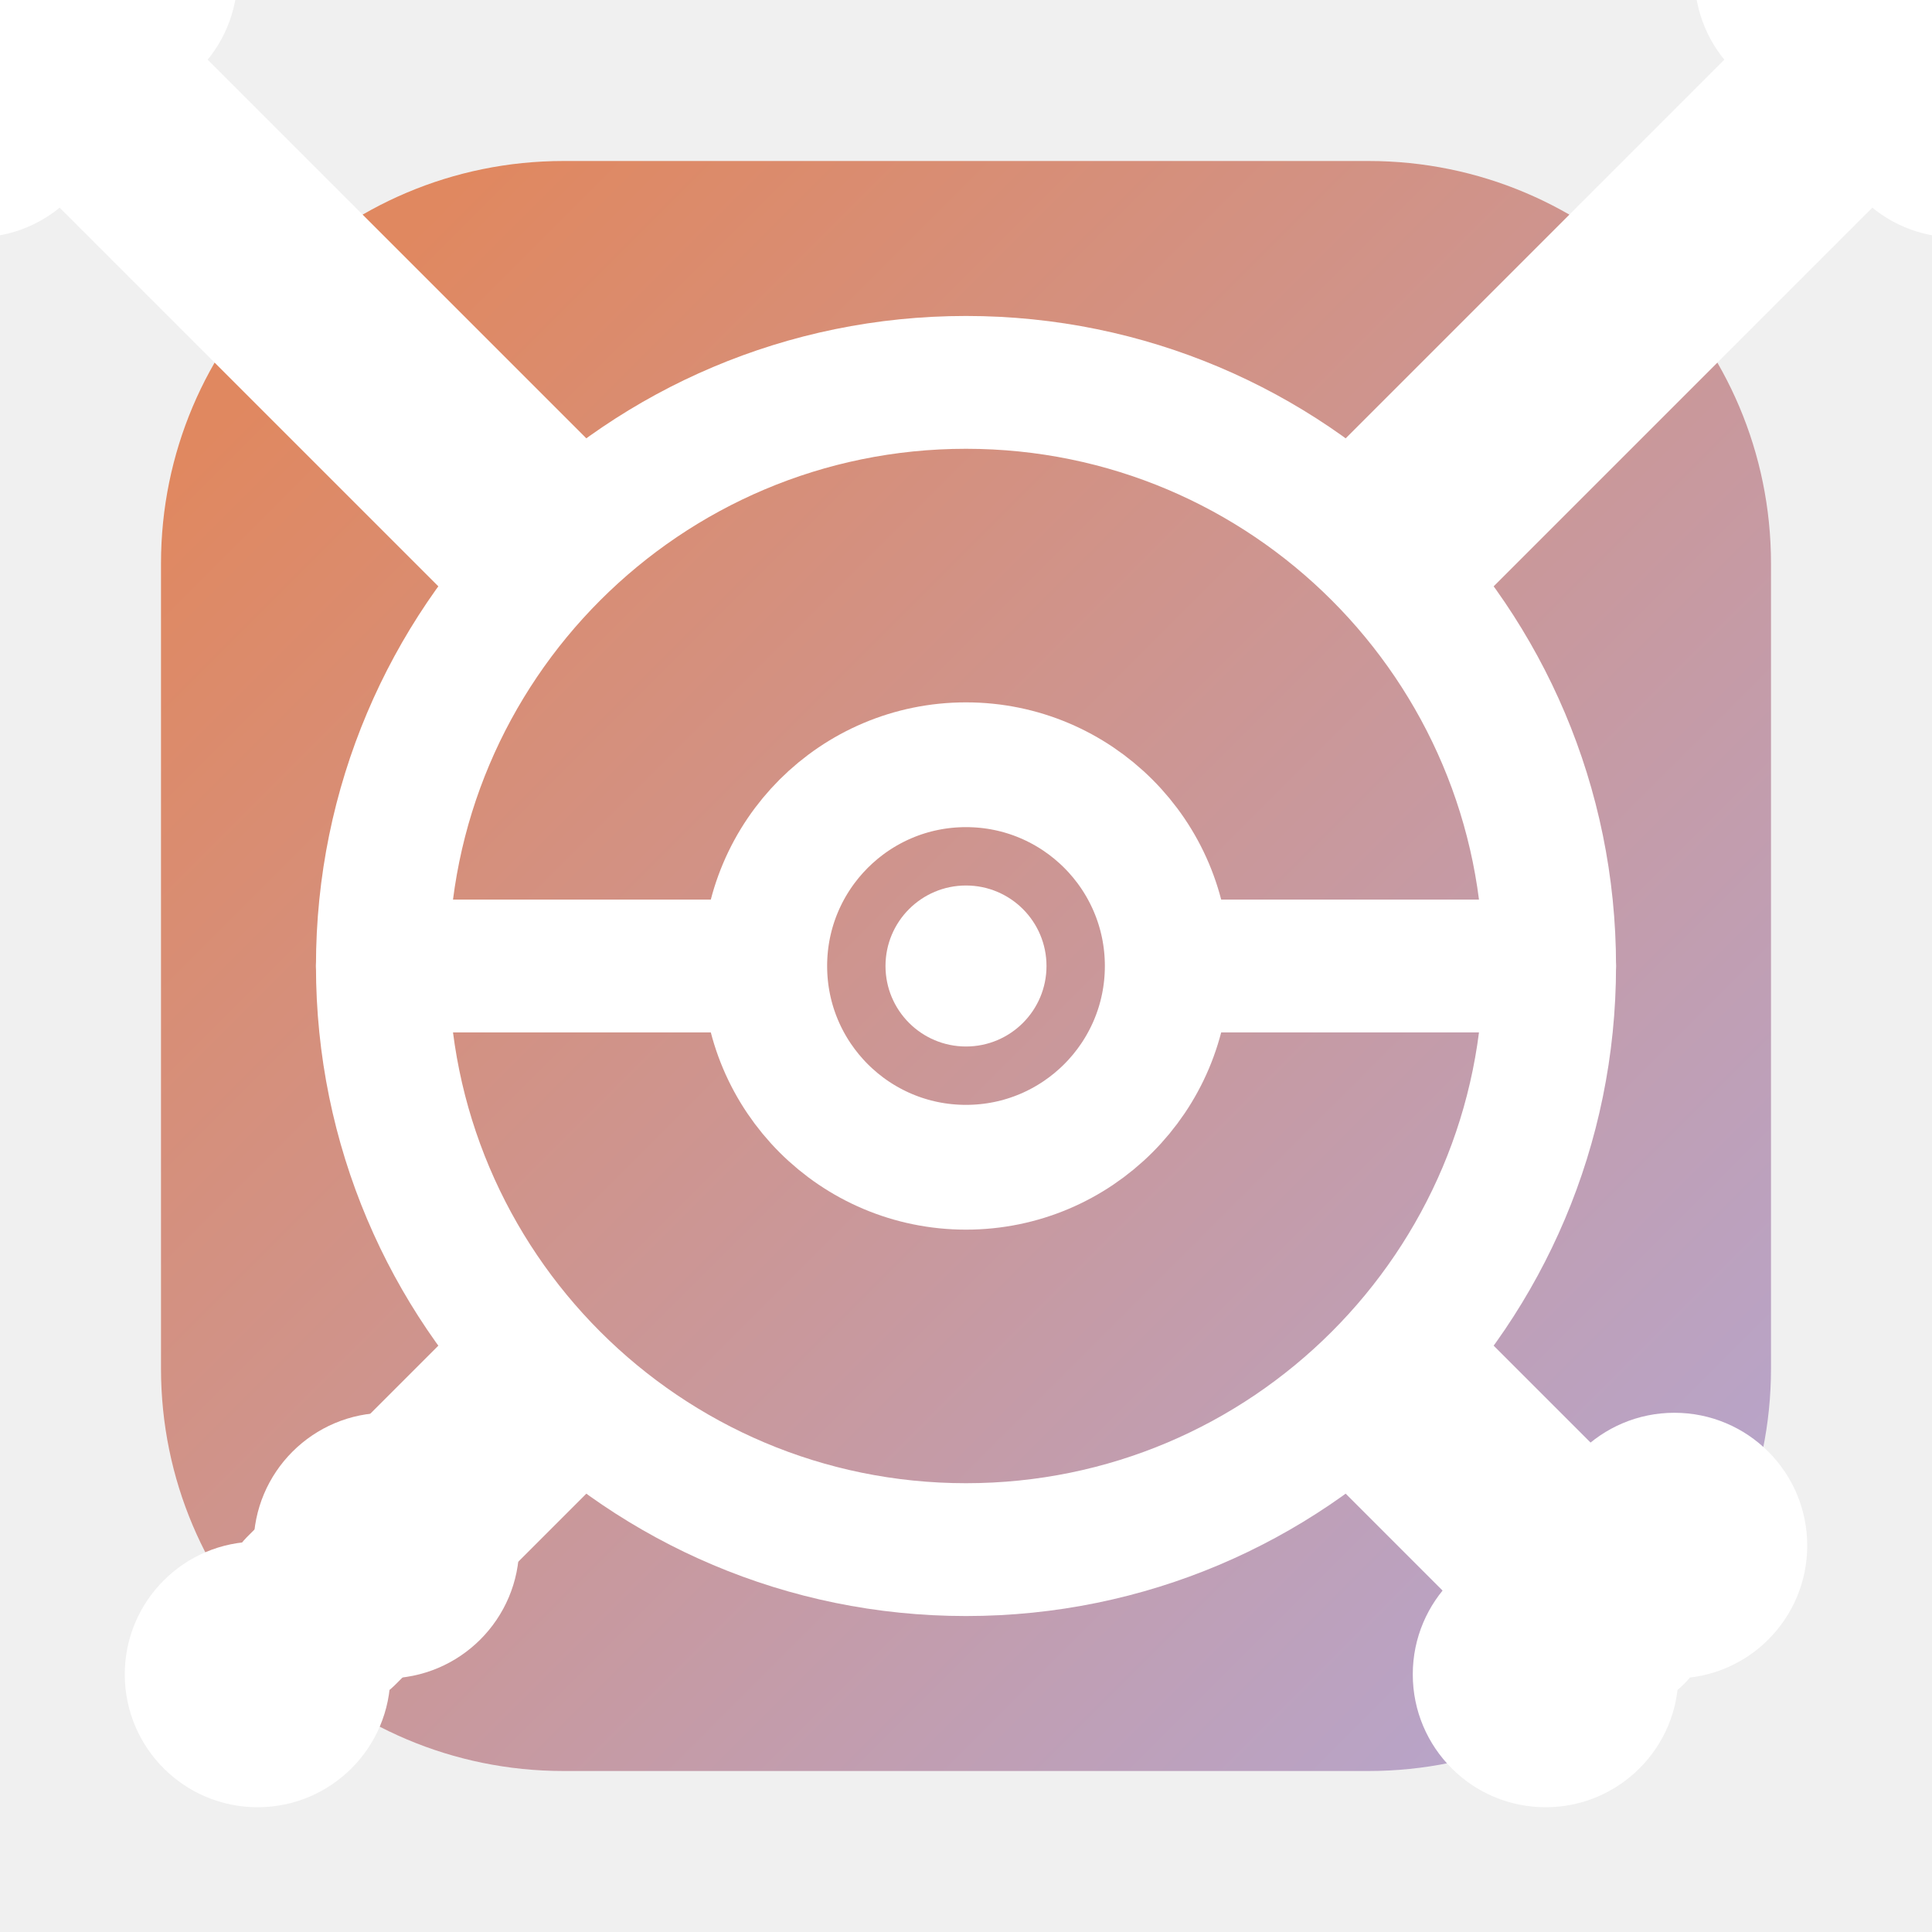
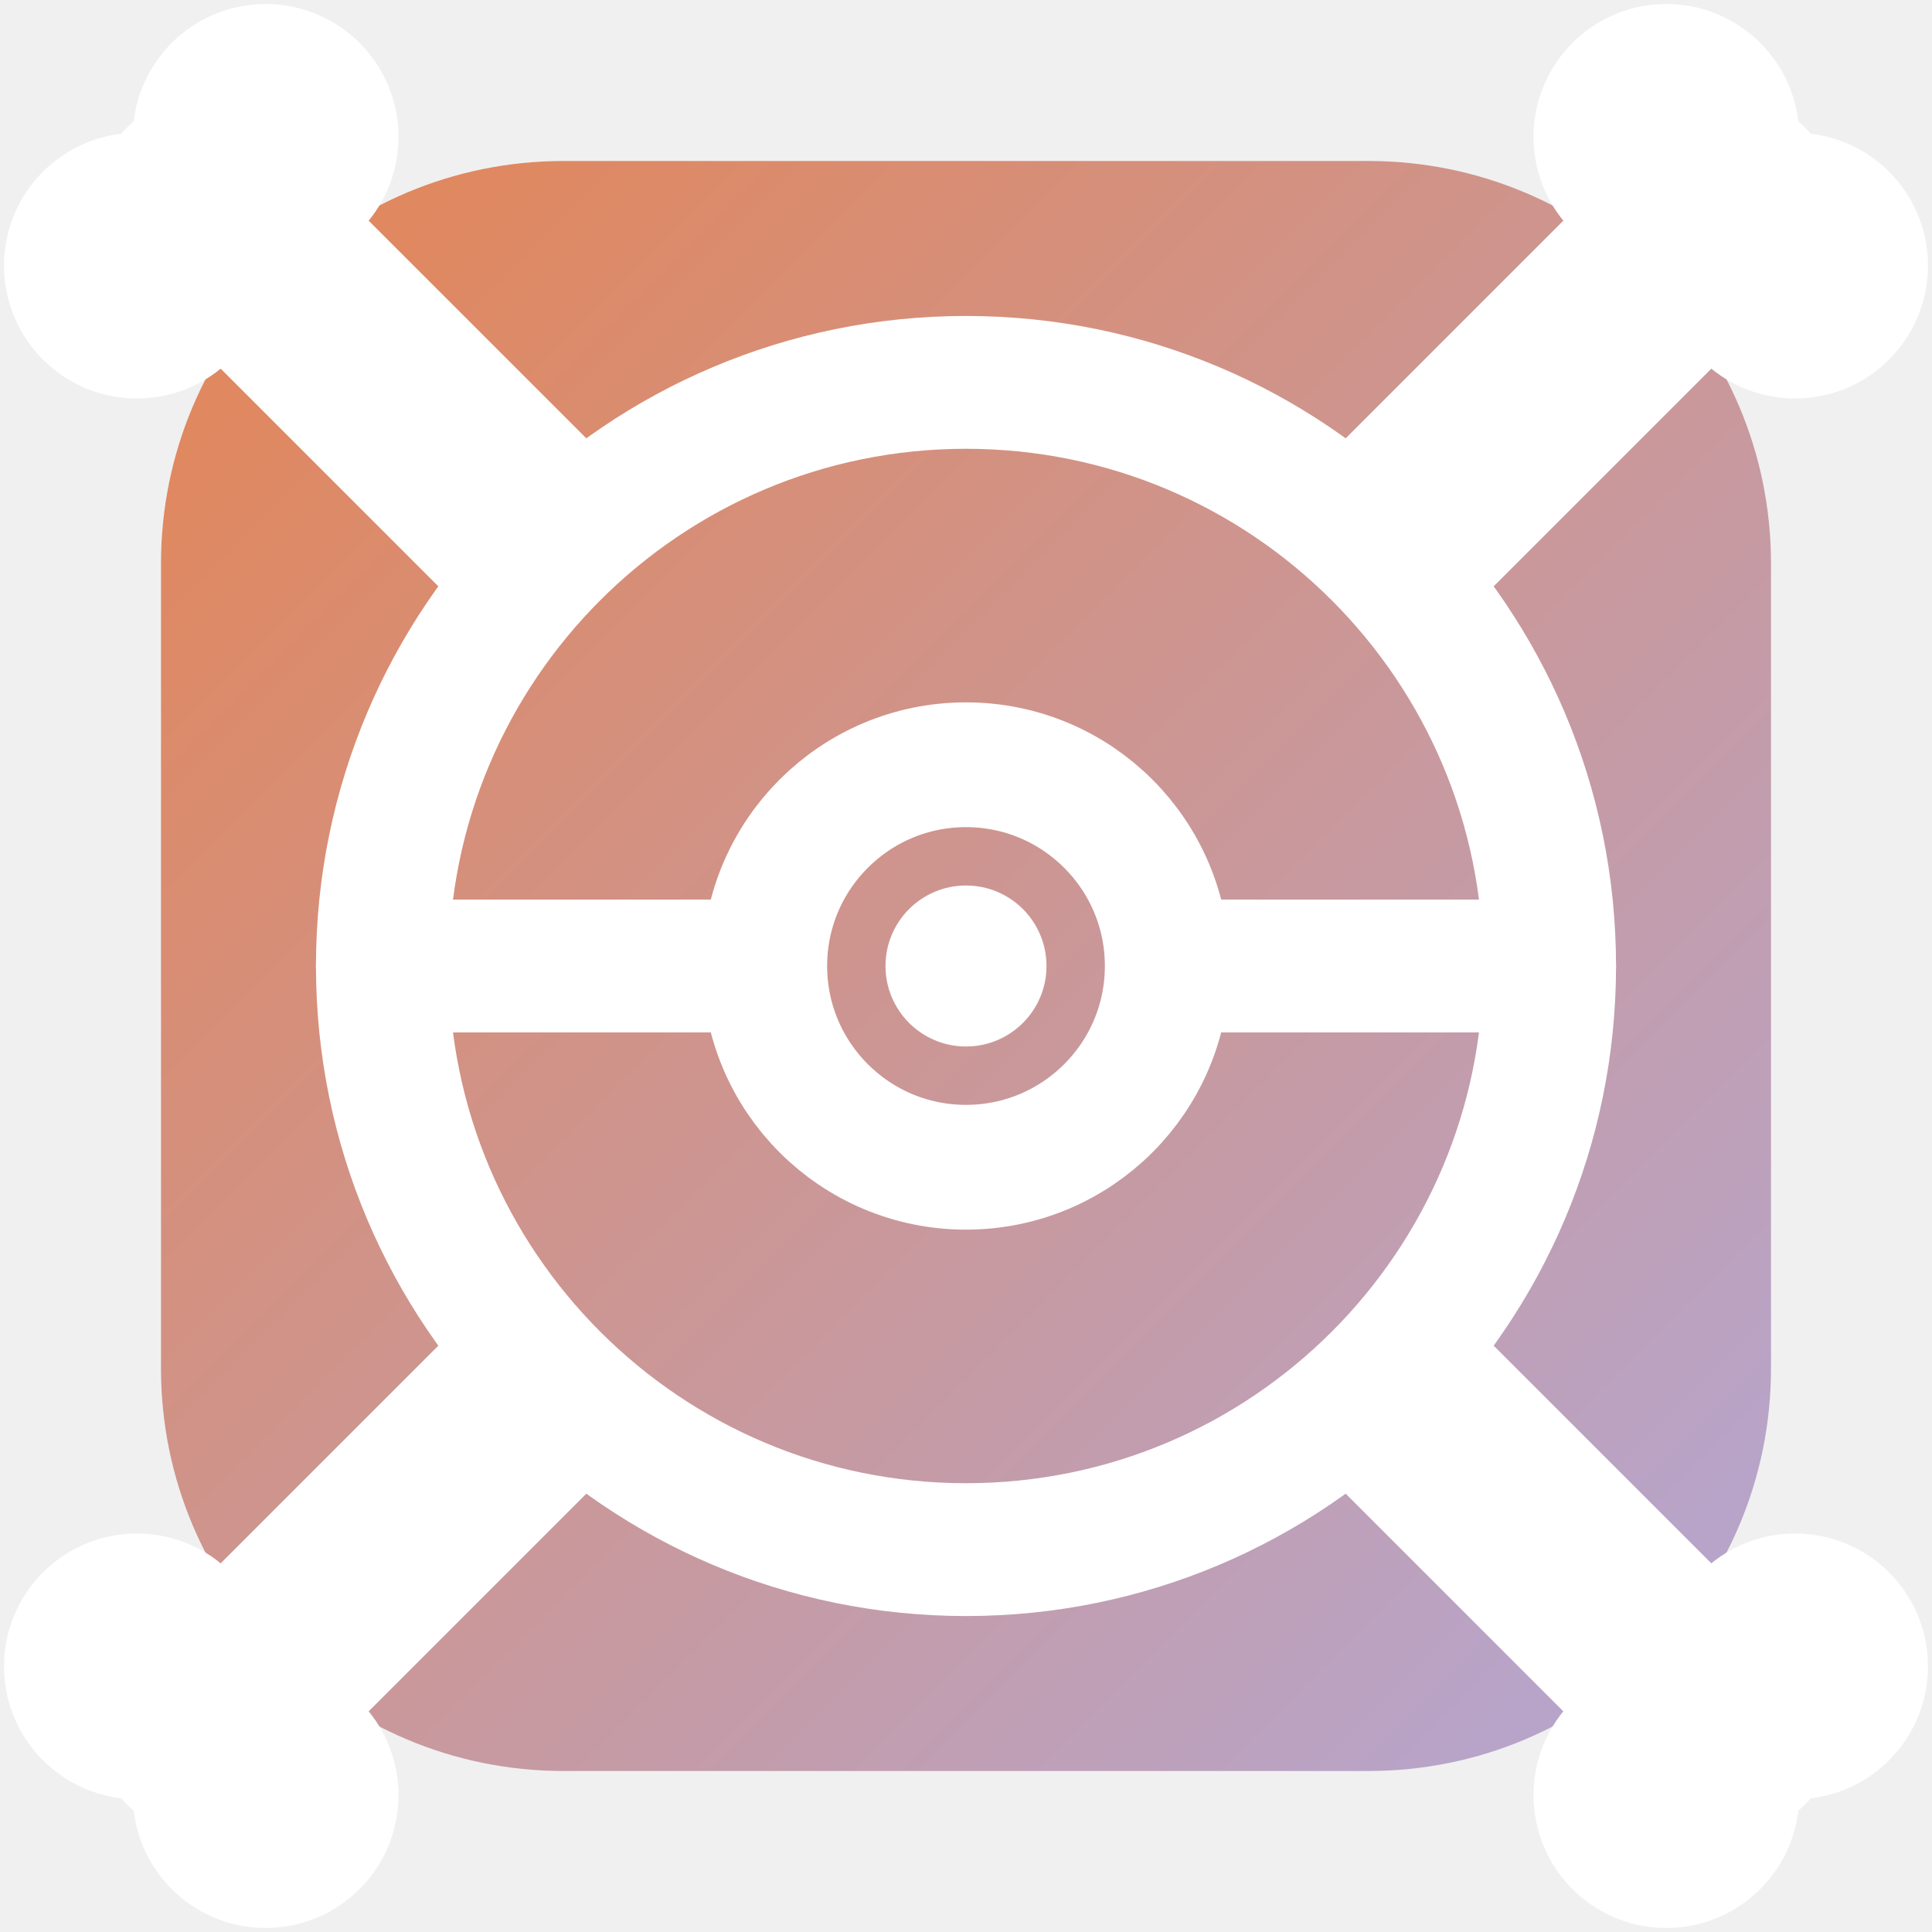
<svg xmlns="http://www.w3.org/2000/svg" width="48" height="48" viewBox="0 0 48 48" fill="none">
  <defs>
    <linearGradient id="bg" x1="8" y1="8" x2="40" y2="40" gradientUnits="userSpaceOnUse">
      <stop offset="0%" stop-color="#e08860" />
      <stop offset="100%" stop-color="#b8a4c8" />
    </linearGradient>
  </defs>
  <rect x="4" y="4" width="40" height="40" rx="10" fill="url(#bg)" />
-   <line x1="1" y1="1" x2="40" y2="40" stroke="#fff" stroke-width="5.2" stroke-linecap="round" />
-   <circle cx="-0.6" cy="2.6" r="3.3" fill="#fff" />
-   <circle cx="2.6" cy="-0.6" r="3.3" fill="#fff" />
-   <circle cx="38.4" cy="41.6" r="3.3" fill="#fff" />
-   <circle cx="41.6" cy="38.4" r="3.3" fill="#fff" />
-   <line x1="47" y1="1" x2="8" y2="40" stroke="#fff" stroke-width="5.2" stroke-linecap="round" />
-   <circle cx="48.6" cy="2.6" r="3.3" fill="#fff" />
-   <circle cx="45.4" cy="-0.6" r="3.3" fill="#fff" />
-   <circle cx="6.4" cy="41.6" r="3.3" fill="#fff" />
-   <circle cx="9.6" cy="38.4" r="3.3" fill="#fff" />
+   <line x1="5" y1="5" x2="43" y2="43" stroke="#fff" stroke-width="5.2" stroke-linecap="round" />
+   <circle cx="3.4" cy="6.6" r="3.3" fill="#fff" />
+   <circle cx="6.6" cy="3.4" r="3.3" fill="#fff" />
+   <circle cx="41.4" cy="44.6" r="3.3" fill="#fff" />
+   <circle cx="44.6" cy="41.4" r="3.3" fill="#fff" />
+   <line x1="43" y1="5" x2="5" y2="43" stroke="#fff" stroke-width="5.2" stroke-linecap="round" />
+   <circle cx="44.6" cy="6.6" r="3.3" fill="#fff" />
+   <circle cx="41.4" cy="3.4" r="3.3" fill="#fff" />
+   <circle cx="6.6" cy="44.6" r="3.3" fill="#fff" />
+   <circle cx="3.4" cy="41.4" r="3.3" fill="#fff" />
  <circle cx="24" cy="24" r="13.5" fill="url(#bg)" />
  <circle cx="24" cy="24" r="14.5" stroke="#fff" stroke-width="3.3" fill="none" />
  <line x1="9.5" y1="24" x2="38.5" y2="24" stroke="#fff" stroke-width="3.3" stroke-linecap="round" />
  <circle cx="24" cy="24" r="5" stroke="#fff" stroke-width="3.1" fill="url(#bg)" />
  <circle cx="24" cy="24" r="2" fill="#fff" />
</svg>
